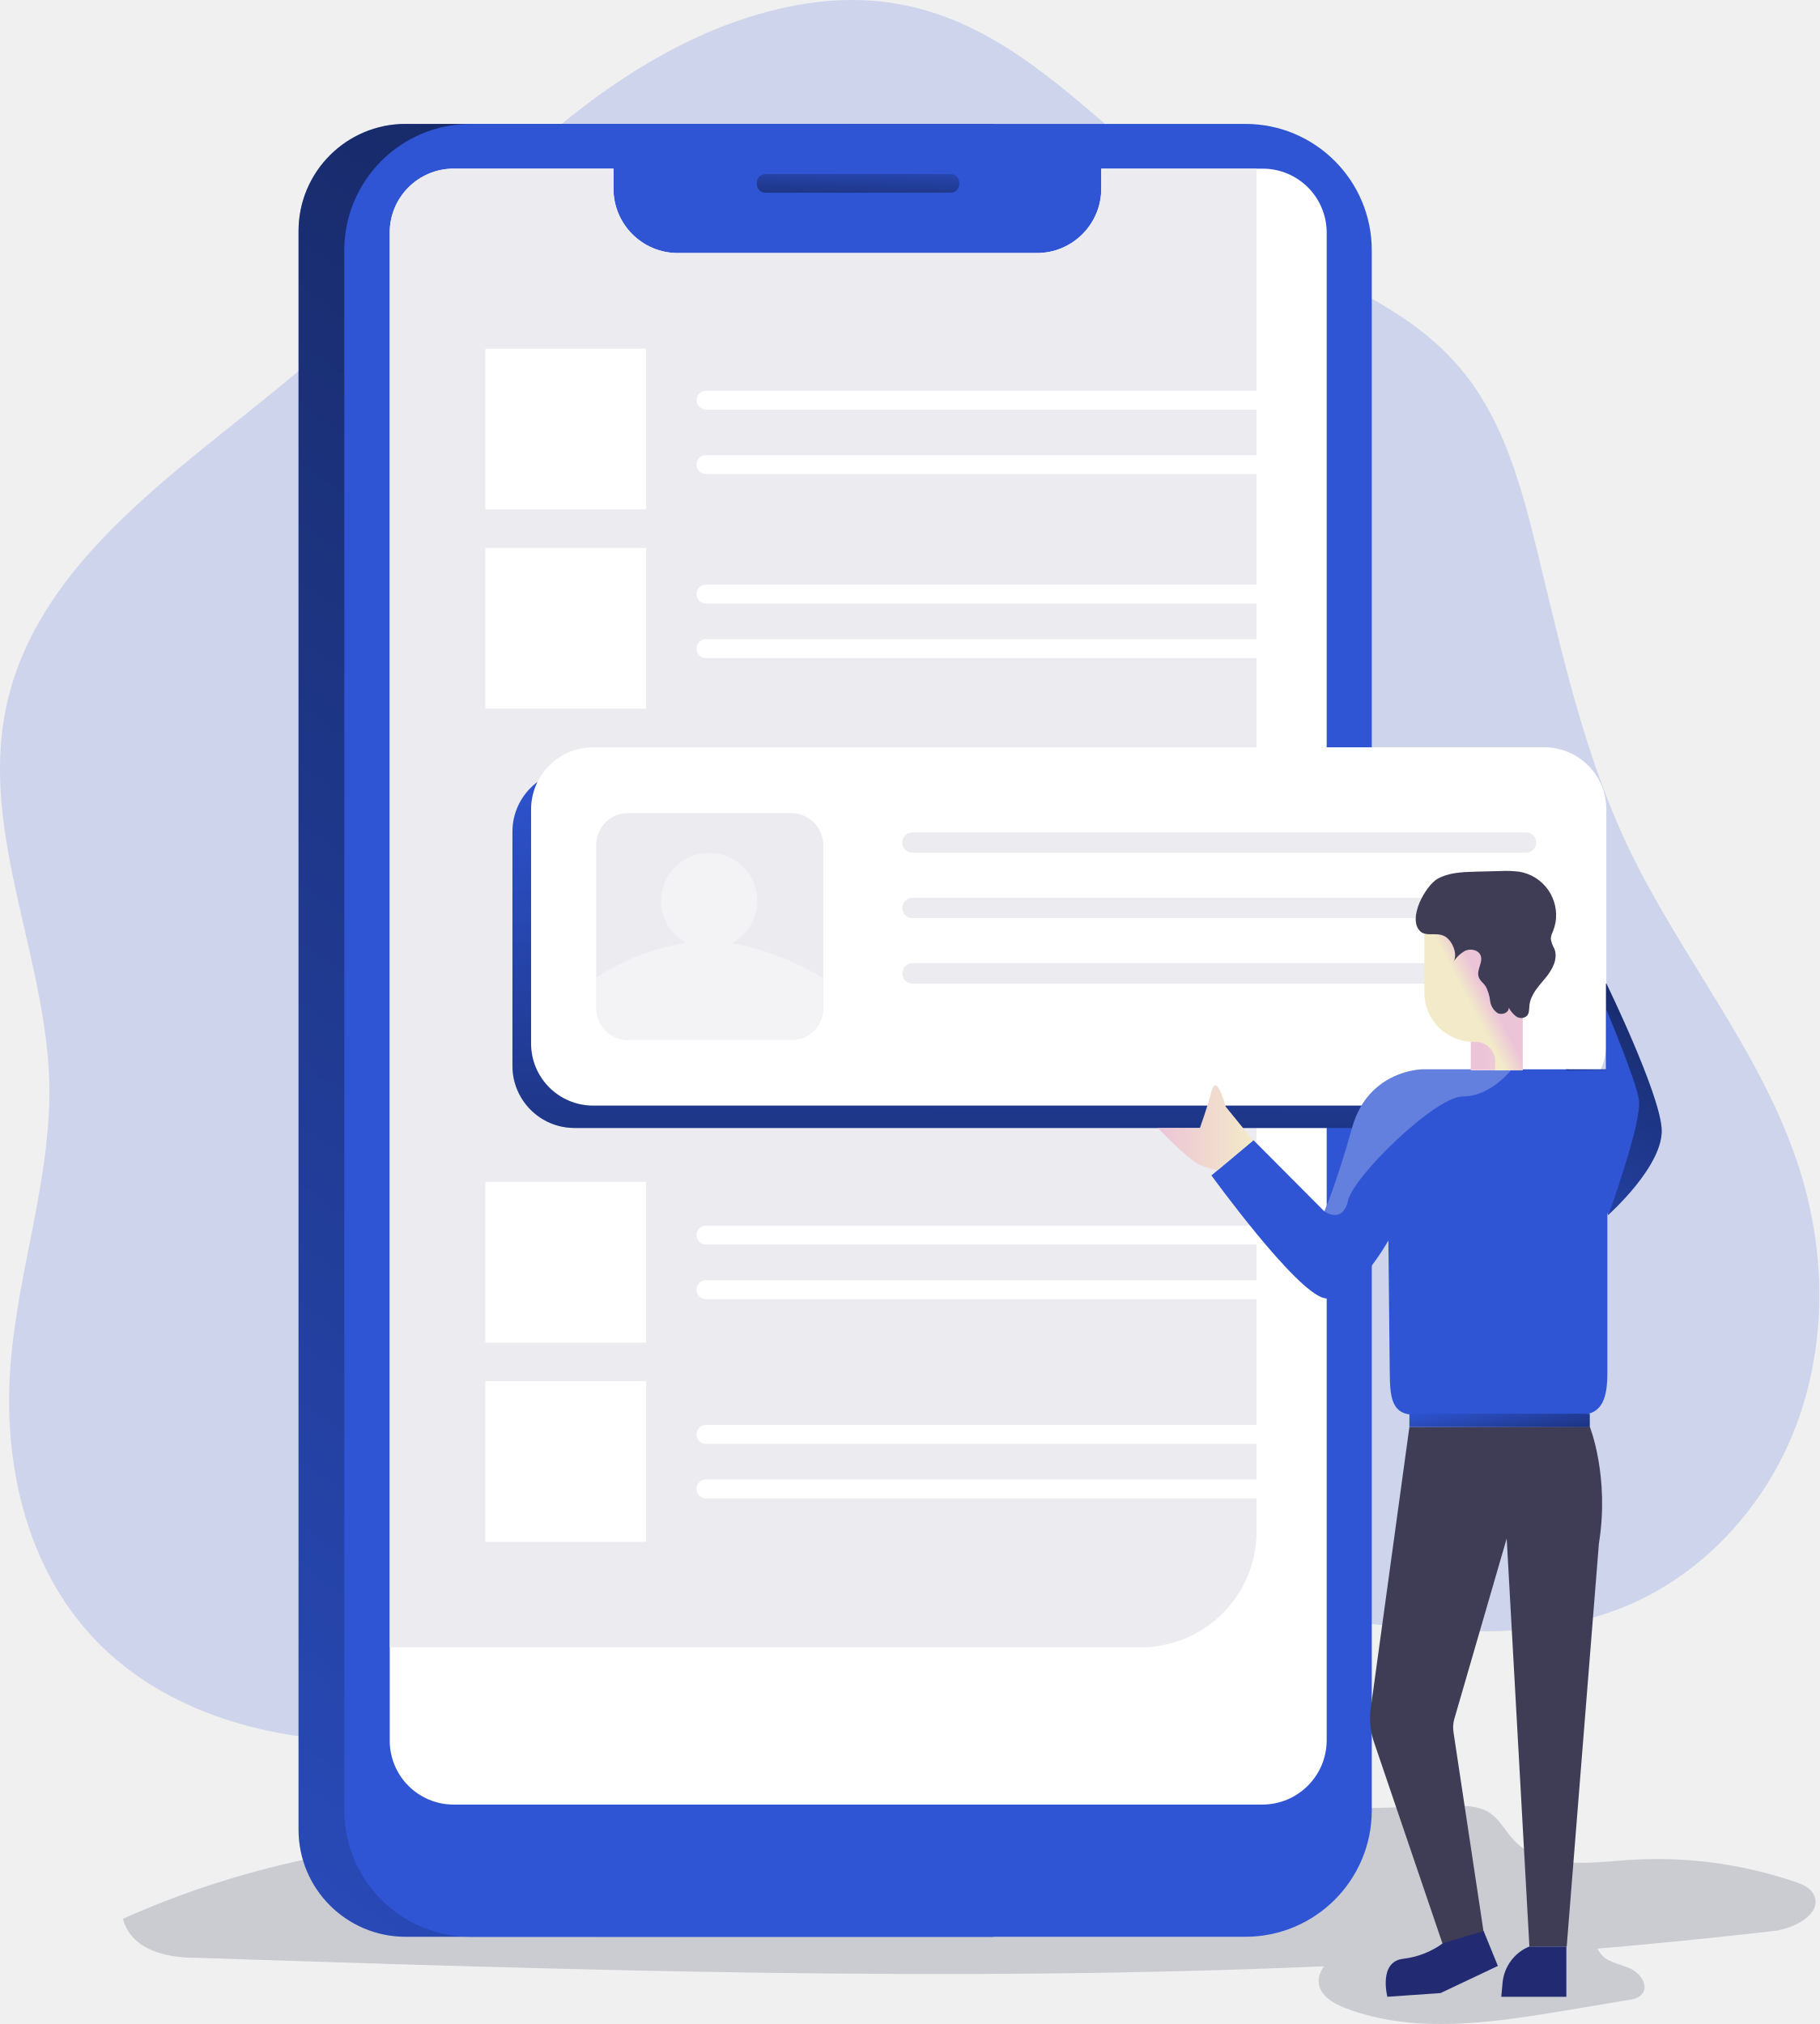
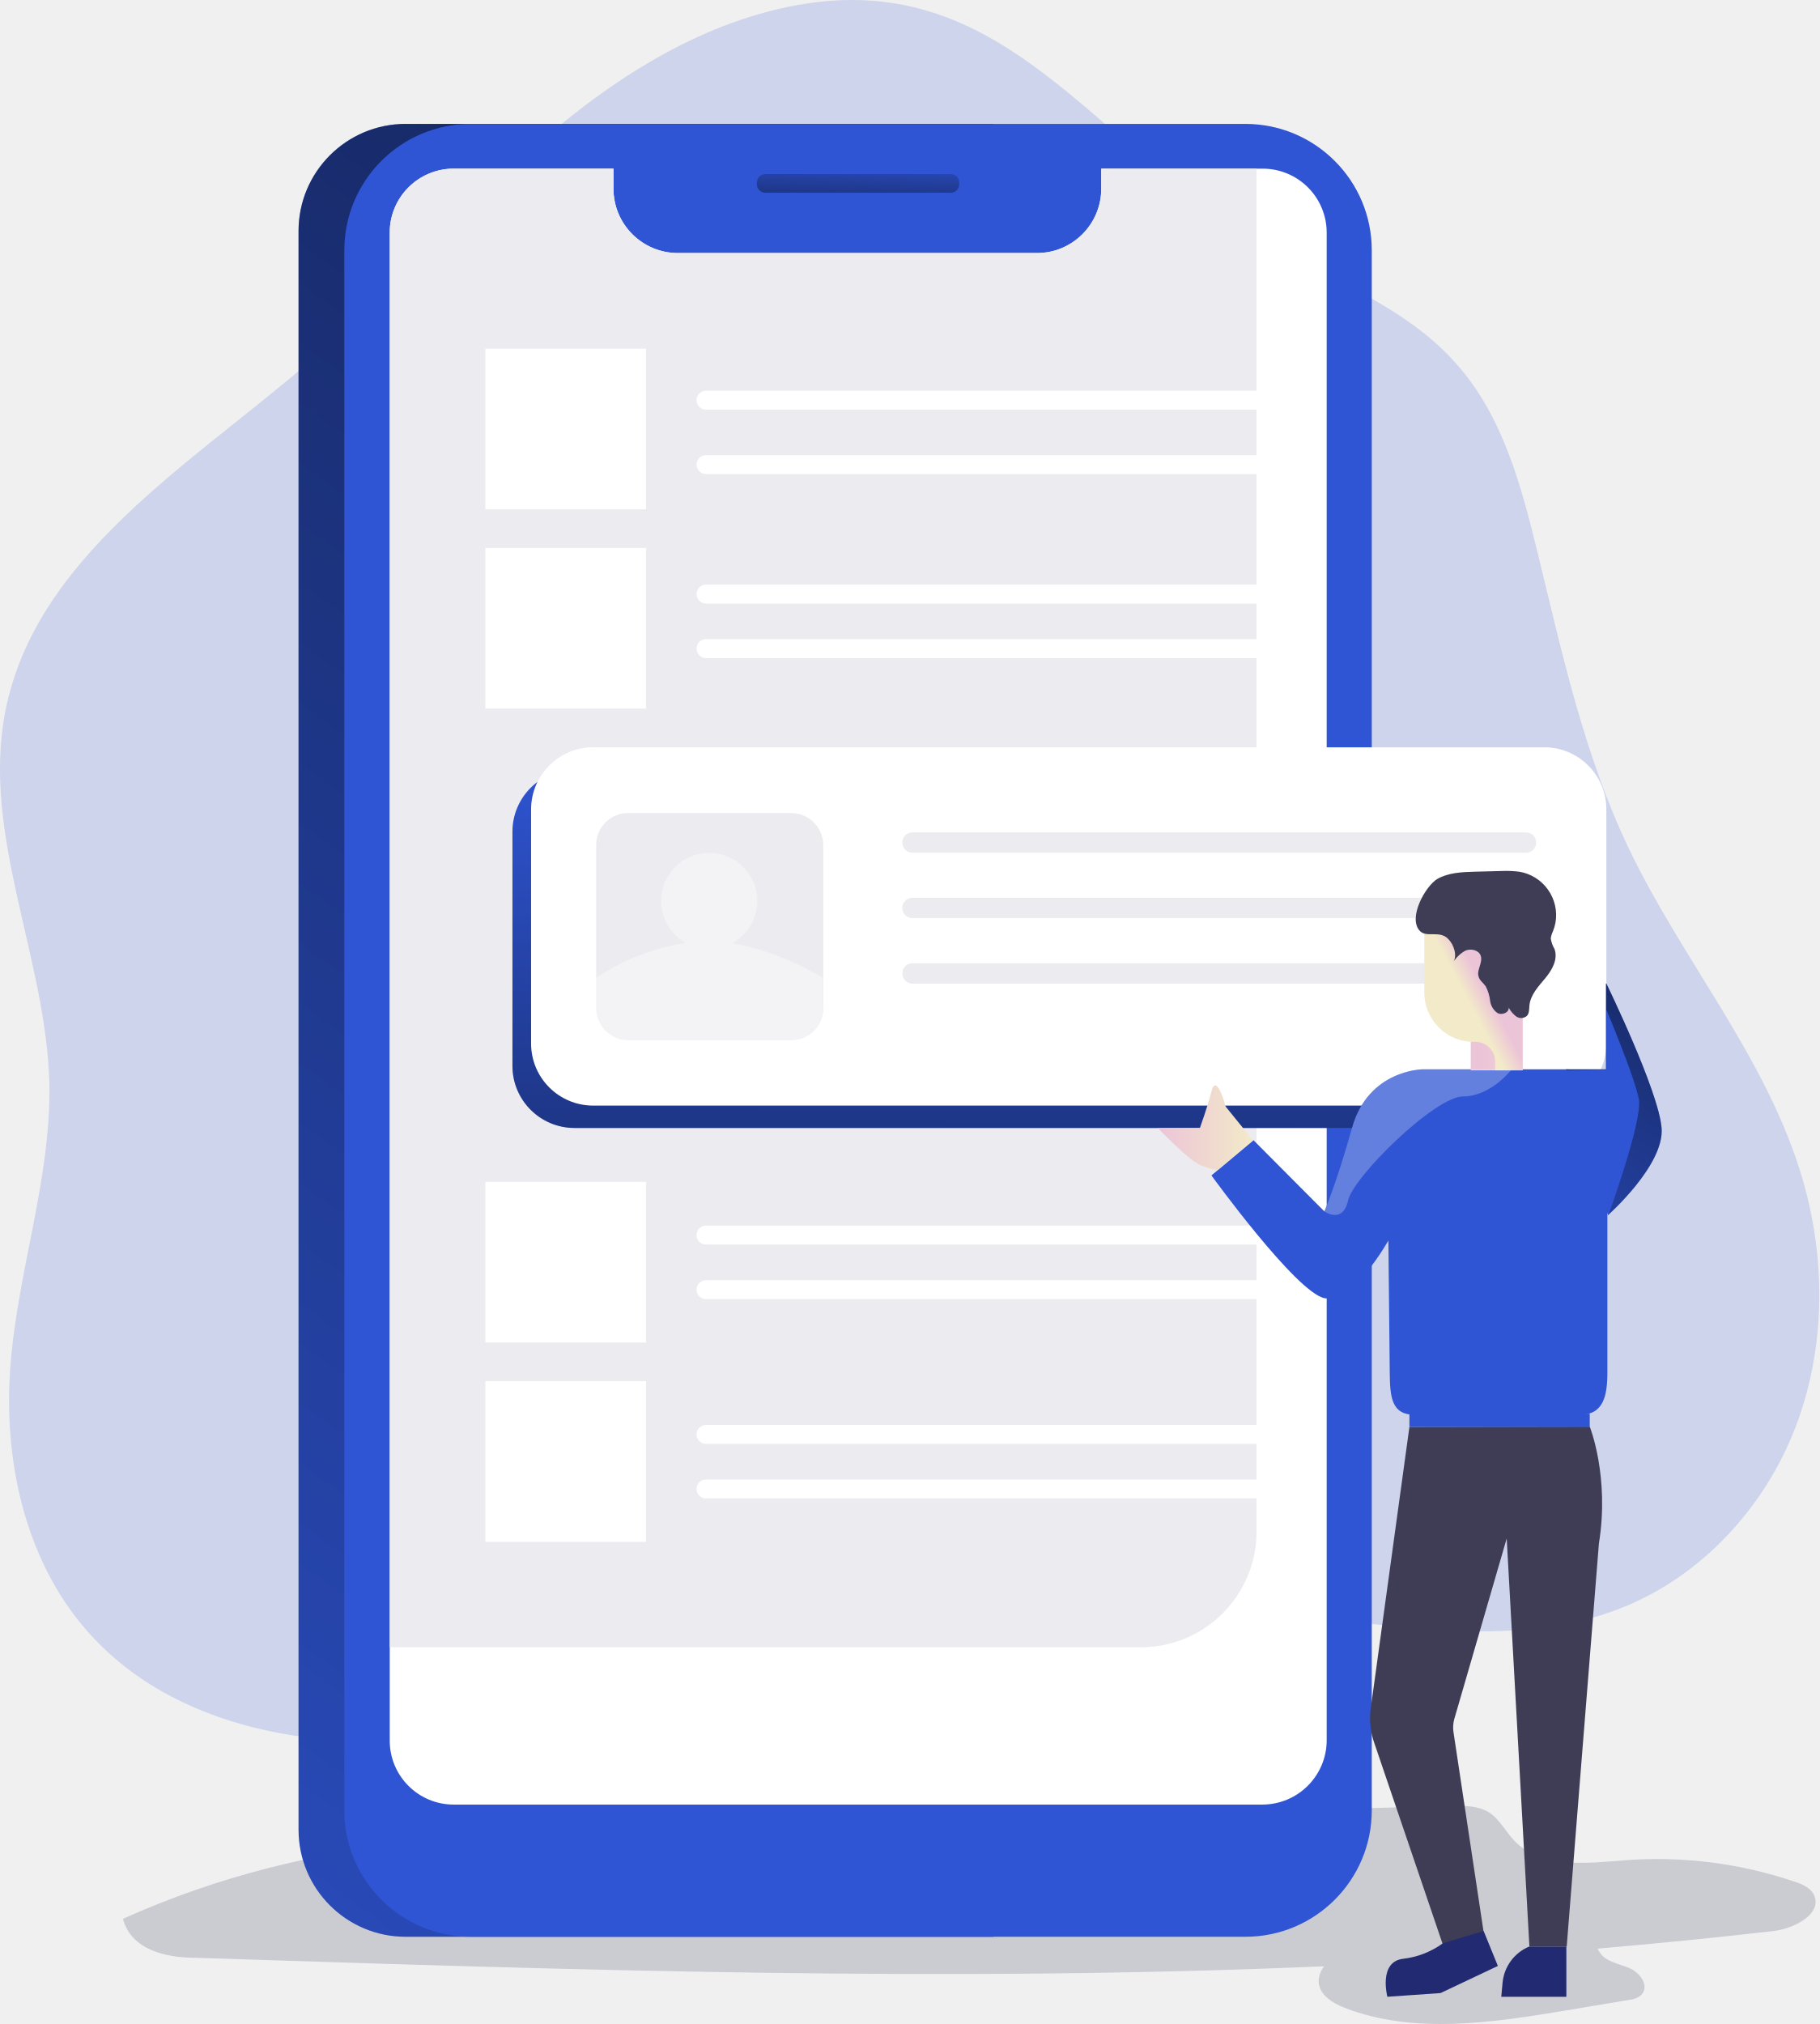
- <svg xmlns="http://www.w3.org/2000/svg" xmlns:xlink="http://www.w3.org/1999/xlink" id="Layer_1" data-name="Layer 1" width="536.69" height="597.08" viewBox="0 0 536.69 597.08">
-   <defs>
-     <linearGradient id="linear-gradient" x1="-58.3" y1="-230.8" x2="370.35" y2="361.96" gradientTransform="matrix(1, 0, 0, -1, -0.02, 428)" gradientUnits="userSpaceOnUse">
-       <stop offset="0" stop-opacity="0" />
-       <stop offset="0.85" stop-opacity="0.51" />
-       <stop offset="0.99" />
-     </linearGradient>
-     <linearGradient id="linear-gradient-2" x1="253.4" y1="212.3" x2="252.84" y2="233.89" gradientTransform="translate(0 -168)" xlink:href="#linear-gradient" />
-     <linearGradient id="linear-gradient-3" x1="310.07" y1="390.38" x2="309.23" y2="571.99" gradientTransform="translate(0 -168)" xlink:href="#linear-gradient" />
-     <linearGradient id="linear-gradient-4" x1="576.62" y1="30.69" x2="653.8" y2="148.98" gradientTransform="matrix(1, 0, 0, -1, -148.76, 428)" xlink:href="#linear-gradient" />
-     <linearGradient id="linear-gradient-5" x1="440.65" y1="411.01" x2="445.72" y2="434.48" gradientTransform="matrix(1, 0, 0, 1, 0, 0)" xlink:href="#linear-gradient" />
-     <linearGradient id="linear-gradient-6" x1="436.82" y1="131.71" x2="462.01" y2="132.17" gradientTransform="matrix(1, 0, 0, -1, -0.05, 428.05)" gradientUnits="userSpaceOnUse">
-       <stop offset="0" stop-color="#ecc4d7" />
-       <stop offset="0.42" stop-color="#efd4d1" />
-       <stop offset="1" stop-color="#f2eac9" />
-     </linearGradient>
-     <linearGradient id="linear-gradient-7" x1="587.02" y1="135.78" x2="581.83" y2="133.03" gradientTransform="matrix(1, 0, 0, -1, -148.76, 428)" xlink:href="#linear-gradient-6" />
-     <linearGradient id="linear-gradient-8" x1="490.36" y1="95.38" x2="518.5" y2="95.38" gradientTransform="matrix(1, 0, 0, -1, -148.76, 428)" xlink:href="#linear-gradient-6" />
-   </defs>
-   <path d="M523.2,569.6c-17.3,2-34.6,3.7-51.9,5.2a7.46,7.46,0,0,0,.7,1.2c1.8,2.7,5.5,3.2,8.6,4.5s5.9,5,3.9,7.6c-1,1.3-2.8,1.7-4.4,1.9l-17.9,3c-21.8,3.6-44.8,7.2-65.4-.7-8.5-3.3-9.1-8.2-6.2-12.3-110.7,4.8-221.9,1.1-332.8-2.5-9,0-19.1-2.4-21.5-11.5,57.1-25.7,112.5-25.8,174.4-27.5l217.5-5.8c3.7-.1,7.7-.1,10.9,1.8s5,5.7,7.7,8.5c8,8.3,21.4,6.6,32.9,5.7a126.35,126.35,0,0,1,49.6,6.3c2.2.7,4.6,1.7,5.7,3.7C538,564.3,529.5,568.9,523.2,569.6Z" transform="translate(-0.03 0.05)" fill="#1d2741" opacity="0.18" style="isolation: isolate" />
-   <path d="M232.4,2c-29.2,6.1-54.9,23.5-77.1,43.4s-42,42.5-64.7,61.9c-35.1,30.1-80.1,57.1-89,102.5-7.1,36.4,12.1,72.8,13,109.9C15.1,347.8,5.2,375,3.1,403,1,430.6,7.3,459.8,25.4,480.7c25.8,29.8,70,36.8,109.1,31.2s75.9-21.6,114.4-30.1c46.4-10.2,94.7-9.4,142-4.3,28.9,3.1,59.2,7.6,86.4-2.8,24.2-9.2,43.3-29.8,52.5-54s8.9-51.5,1-76.1c-10.9-34.1-35-62.3-50.4-94.6-13.1-27.5-19.6-57.5-26.8-87.1-4.8-19.6-10.2-39.9-23.5-55.1-15.1-17.5-38-25.6-58.3-36.7C322.7,44.3,296.5-11.4,232.4,2Z" transform="translate(-0.03 0.05)" fill="#2f55d4" opacity="0.18" style="isolation: isolate" />
-   <path d="M119.7,36.5H293.1V571.3H119.7a31.6,31.6,0,0,1-31.6-31.6h0V68.1a31.6,31.6,0,0,1,31.6-31.6Z" transform="translate(-0.03 0.05)" fill="#2f55d4" />
-   <path d="M119.7,36.5H293.1V571.3H119.7a31.6,31.6,0,0,1-31.6-31.6h0V68.1a31.6,31.6,0,0,1,31.6-31.6Z" transform="translate(-0.03 0.05)" fill="url(#linear-gradient)" />
-   <path d="M138.9,36.5H367.4a37.3,37.3,0,0,1,37.3,37.3V534a37.3,37.3,0,0,1-37.3,37.3H138.9A37.3,37.3,0,0,1,101.6,534V73.8A37.3,37.3,0,0,1,138.9,36.5Z" transform="translate(-0.03 0.05)" fill="#2f55d4" />
-   <path d="M391.4,68.6V513.4a19,19,0,0,1-18.9,18.9H133.8A18.86,18.86,0,0,1,115,513.4h0V68.6a18.86,18.86,0,0,1,18.8-18.9H181v5.9a19,19,0,0,0,19,19H305.9a19,19,0,0,0,19-19V49.7h47.6a18.88,18.88,0,0,1,18.9,18.9Z" transform="translate(-0.03 0.05)" fill="#fff" />
-   <path d="M225.8,51.3h54.7a2.48,2.48,0,0,1,2.5,2.5v.5a2.48,2.48,0,0,1-2.5,2.5H225.8a2.48,2.48,0,0,1-2.5-2.5v-.5A2.54,2.54,0,0,1,225.8,51.3Z" transform="translate(-0.03 0.05)" fill="url(#linear-gradient-2)" />
-   <path d="M370.7,49.7V451.8a34.14,34.14,0,0,1-34.1,34.1H115V68.6a18.86,18.86,0,0,1,18.8-18.9H181v5.9a19,19,0,0,0,19,19H305.9a19,19,0,0,0,19-19V49.7Z" transform="translate(-0.03 0.05)" fill="#ebebf0" />
-   <path d="M169.5,227H450.1a18.31,18.31,0,0,1,18.3,18.3v69.1a18.31,18.31,0,0,1-18.3,18.3H169.5a18.31,18.31,0,0,1-18.3-18.3V245.3A18.31,18.31,0,0,1,169.5,227Z" transform="translate(-0.03 0.05)" fill="#2f55d4" />
-   <path d="M169.5,227H450.1a18.31,18.31,0,0,1,18.3,18.3v69.1a18.31,18.31,0,0,1-18.3,18.3H169.5a18.31,18.31,0,0,1-18.3-18.3V245.3A18.31,18.31,0,0,1,169.5,227Z" transform="translate(-0.03 0.05)" fill="url(#linear-gradient-3)" />
-   <path d="M175,220.4H455.6a18.31,18.31,0,0,1,18.3,18.3v69.1a18.31,18.31,0,0,1-18.3,18.3H175a18.31,18.31,0,0,1-18.3-18.3V238.7A18.31,18.31,0,0,1,175,220.4Z" transform="translate(-0.03 0.05)" fill="#fff" />
-   <rect x="143.17" y="102.85" width="47.4" height="47.4" fill="#fff" />
-   <path d="M185.4,239.8h48a9.5,9.5,0,0,1,9.5,9.5v48a9.5,9.5,0,0,1-9.5,9.5h-48a9.5,9.5,0,0,1-9.5-9.5v-48A9.43,9.43,0,0,1,185.4,239.8Z" transform="translate(-0.03 0.05)" fill="#ebebf0" />
-   <rect x="143.17" y="161.65" width="47.4" height="47.4" fill="#fff" />
-   <rect x="143.17" y="348.65" width="47.4" height="47.4" fill="#fff" />
-   <rect x="143.17" y="407.45" width="47.4" height="47.4" fill="#fff" />
-   <path d="M242.8,288.4v8.9a9.5,9.5,0,0,1-9.5,9.5h-48a9.5,9.5,0,0,1-9.5-9.5v-8.9a66.72,66.72,0,0,1,26.5-10.3,14.2,14.2,0,1,1,13.7.1C230.2,280.5,242.8,288.4,242.8,288.4Z" transform="translate(-0.03 0.05)" fill="#fff" opacity="0.38" style="isolation: isolate" />
-   <path d="M450.2,251.5h-181a3,3,0,0,1-3-3h0a3,3,0,0,1,3-3h181a3,3,0,0,1,3,3h0A3,3,0,0,1,450.2,251.5Z" transform="translate(-0.03 0.05)" fill="#ebebf0" />
-   <path d="M208.3,115.2H377.9a2.8,2.8,0,0,1,2.8,2.8h0a2.8,2.8,0,0,1-2.8,2.8H208.3a2.8,2.8,0,0,1-2.8-2.8h0A2.8,2.8,0,0,1,208.3,115.2Z" transform="translate(-0.03 0.05)" fill="#fff" />
-   <path d="M377.9,139.8H208.3a2.8,2.8,0,0,1-2.8-2.8h0a2.8,2.8,0,0,1,2.8-2.8H377.9a2.8,2.8,0,0,1,2.8,2.8h0A2.86,2.86,0,0,1,377.9,139.8Z" transform="translate(-0.03 0.05)" fill="#fff" />
-   <path d="M377.9,178H208.3a2.8,2.8,0,0,1-2.8-2.8h0a2.8,2.8,0,0,1,2.8-2.8H377.9a2.8,2.8,0,0,1,2.8,2.8h0A2.86,2.86,0,0,1,377.9,178Z" transform="translate(-0.03 0.05)" fill="#fff" />
-   <path d="M377.9,194.1H208.3a2.8,2.8,0,0,1-2.8-2.8h0a2.8,2.8,0,0,1,2.8-2.8H377.9a2.8,2.8,0,0,1,2.8,2.8h0A2.86,2.86,0,0,1,377.9,194.1Z" transform="translate(-0.03 0.05)" fill="#fff" />
-   <path d="M377.9,367.1H208.3a2.8,2.8,0,0,1-2.8-2.8h0a2.8,2.8,0,0,1,2.8-2.8H377.9a2.8,2.8,0,0,1,2.8,2.8h0A2.86,2.86,0,0,1,377.9,367.1Z" transform="translate(-0.03 0.05)" fill="#fff" />
-   <path d="M377.9,383.2H208.3a2.8,2.8,0,0,1-2.8-2.8h0a2.8,2.8,0,0,1,2.8-2.8H377.9a2.8,2.8,0,0,1,2.8,2.8h0A2.86,2.86,0,0,1,377.9,383.2Z" transform="translate(-0.03 0.05)" fill="#fff" />
-   <path d="M377.9,425.9H208.3a2.8,2.8,0,0,1-2.8-2.8h0a2.8,2.8,0,0,1,2.8-2.8H377.9a2.8,2.8,0,0,1,2.8,2.8h0A2.86,2.86,0,0,1,377.9,425.9Z" transform="translate(-0.03 0.05)" fill="#fff" />
-   <path d="M377.9,442H208.3a2.8,2.8,0,0,1-2.8-2.8h0a2.8,2.8,0,0,1,2.8-2.8H377.9a2.8,2.8,0,0,1,2.8,2.8h0A2.86,2.86,0,0,1,377.9,442Z" transform="translate(-0.03 0.05)" fill="#fff" />
-   <path d="M450.2,270.8h-181a3,3,0,0,1-3-3h0a3,3,0,0,1,3-3h181a3,3,0,0,1,3,3h0A3,3,0,0,1,450.2,270.8Z" transform="translate(-0.03 0.05)" fill="#ebebf0" />
-   <path d="M450.2,290.1h-181a3,3,0,0,1-3-3h0a3,3,0,0,1,3-3h181a3,3,0,0,1,3,3h0A3,3,0,0,1,450.2,290.1Z" transform="translate(-0.03 0.05)" fill="#ebebf0" />
-   <path d="M415.8,420.9l-11.4,83a21.75,21.75,0,0,0,1.1,10.4l20.4,60,11.9-3.7-9-59.7a9.26,9.26,0,0,1,.2-3.7l15.5-53.4,6.7,120.4h11l9.5-118.9c3.2-19.8-2.7-34.5-2.7-34.5Z" transform="translate(-0.03 0.05)" fill="#3f3d56" />
-   <path d="M474.2,347.7v57c0,7-1.1,12.6-8.1,12.6H417.3c-7,0-7.2-5.6-7.3-12.6l-.4-38.8s-10.5,18.8-18.9,17-33.3-36.2-33.3-36.2l12.4-10.4,20.9,21s3.4-7.6,8.2-24.7,20.8-17.2,20.8-17.2h42.4C477.4,315.4,474.2,347.7,474.2,347.7Z" transform="translate(-0.03 0.05)" fill="#2f55d4" />
-   <path d="M473.9,290.1s15.5,31.8,16.3,42.7-15.8,25.6-15.8,25.6l-12.4-43h11.8V290.1Z" transform="translate(-0.03 0.05)" fill="#2f55d4" />
-   <path d="M473.9,290.1s15.5,31.8,16.3,42.7-15.8,25.6-15.8,25.6l-12.4-43h11.8V290.1Z" transform="translate(-0.03 0.05)" fill="url(#linear-gradient-4)" />
-   <path d="M474.5,358.4s10.1-27.8,9-34.1-9.6-26.5-9.6-26.5v17.7l-14.9.3Z" transform="translate(-0.03 0.05)" fill="#2f55d4" />
-   <rect x="415.77" y="417.05" width="53.2" height="3.9" fill="#2f55d4" />
-   <rect x="415.77" y="417.05" width="53.2" height="3.9" fill="url(#linear-gradient-5)" />
-   <rect x="433.87" y="276.75" width="15.3" height="39" fill="url(#linear-gradient-6)" />
-   <path d="M449.2,272.4v43.3h-8.1v-2.6a5.8,5.8,0,0,0-5.8-5.8h-.5a14.53,14.53,0,0,1-14.6-14.5h0V272.5h29Z" transform="translate(-0.03 0.05)" fill="url(#linear-gradient-7)" />
-   <path d="M424.1,259.2c3.2-1.8,7.1-2,10.9-2.1l7.9-.2a31.33,31.33,0,0,1,5.3.2,13,13,0,0,1,10.7,15h0a13.82,13.82,0,0,1-.8,2.7,6.64,6.64,0,0,0-.6,2,8.86,8.86,0,0,0,1.1,3.1c1.1,3-.7,6.2-2.7,8.6s-4.4,4.9-4.7,8.1c-.1,1,0,2.2-.7,3a2.56,2.56,0,0,1-3.2.2,7.84,7.84,0,0,1-2.2-2.6c.1,1.5-2,2.3-3.3,1.6a5.17,5.17,0,0,1-2.2-3.7,12.1,12.1,0,0,0-1.3-4.2c-.7-1-1.8-1.7-2.1-2.9-.6-2,1.4-4.2.6-6.2-.6-1.6-2.9-2.1-4.5-1.4a9.83,9.83,0,0,0-3.7,3.6c1.5-2,.3-5.4-1.3-7-2.5-2.7-6.2-.4-8.3-2.3C415.1,270.9,420.6,261.2,424.1,259.2Z" transform="translate(-0.03 0.05)" fill="#3f3d56" />
-   <path d="M445.8,315.6s-6,7.8-14.2,7.8-32.3,23.6-33.9,30.7-7,3.2-7,3.2,3.4-7.6,8.2-24.7,20.8-17.2,20.8-17.2h21.6Z" transform="translate(-0.03 0.05)" fill="#fff" opacity="0.25" />
-   <path d="M437.7,569.6l4.2,10.3-16.9,8L409.3,589s-2.7-10.3,4.6-11.2a24.82,24.82,0,0,0,11.8-4.6Z" transform="translate(-0.03 0.05)" fill="#222a72" />
-   <path d="M451.1,574.2h0a12.83,12.83,0,0,0-7.8,10.5l-.4,4.3h19.2V574.2Z" transform="translate(-0.03 0.05)" fill="#222a72" />
-   <path d="M369.7,336.4l-8.1-10s-2.8-10.7-4.3-4.1c-.9,3.7-3.3,10.4-3.3,10.4H341.6s8.7,9.2,12.4,10.9a20,20,0,0,0,5.3,1.5Z" transform="translate(-0.03 0.05)" fill="url(#linear-gradient-8)" />
+ <svg xmlns="http://www.w3.org/2000/svg" xmlns:xlink="http://www.w3.org/1999/xlink" height="597.08" viewBox="0 0 536.69 597.08" width="536.69">
+   <linearGradient id="a" gradientTransform="matrix(1 0 0 -1 -.02 428)" gradientUnits="userSpaceOnUse" x1="-58.3" x2="370.35" y1="-230.8" y2="361.96">
+     <stop offset="0" stop-opacity="0" />
+     <stop offset=".85" stop-opacity=".51" />
+     <stop offset=".99" />
+   </linearGradient>
+   <linearGradient id="b" gradientTransform="translate(0 -168)" x1="253.4" x2="252.84" xlink:href="#a" y1="212.3" y2="233.89" />
+   <linearGradient id="c" gradientTransform="translate(0 -168)" x1="310.07" x2="309.23" xlink:href="#a" y1="390.38" y2="571.99" />
+   <linearGradient id="d" gradientTransform="matrix(1 0 0 -1 -148.76 428)" x1="576.62" x2="653.8" xlink:href="#a" y1="30.69" y2="148.98" />
+   <linearGradient id="e" x1="440.65" x2="445.72" xlink:href="#a" y1="411.01" y2="434.48" />
+   <linearGradient id="f" gradientTransform="matrix(1 0 0 -1 -.05 428.05)" gradientUnits="userSpaceOnUse" x1="436.82" x2="462.01" y1="131.71" y2="132.17">
+     <stop offset="0" stop-color="#ecc4d7" />
+     <stop offset=".42" stop-color="#efd4d1" />
+     <stop offset="1" stop-color="#f2eac9" />
+   </linearGradient>
+   <linearGradient id="g" gradientTransform="matrix(1 0 0 -1 -148.76 428)" x1="587.02" x2="581.83" xlink:href="#f" y1="135.78" y2="133.03" />
+   <linearGradient id="h" gradientTransform="matrix(1 0 0 -1 -148.76 428)" x1="490.36" x2="518.5" xlink:href="#f" y1="95.38" y2="95.38" />
+   <path d="m523.2 569.6c-17.3 2-34.6 3.7-51.9 5.2a7.46 7.46 0 0 0 .7 1.2c1.8 2.7 5.5 3.2 8.6 4.5s5.9 5 3.9 7.6c-1 1.3-2.8 1.7-4.4 1.9l-17.9 3c-21.8 3.6-44.8 7.2-65.4-.7-8.5-3.3-9.1-8.2-6.2-12.3-110.7 4.8-221.9 1.1-332.8-2.5-9 0-19.1-2.4-21.5-11.5 57.1-25.7 112.5-25.8 174.4-27.5l217.5-5.8c3.7-.1 7.7-.1 10.9 1.8s5 5.7 7.7 8.5c8 8.3 21.4 6.6 32.9 5.7a126.35 126.35 0 0 1 49.6 6.3c2.2.7 4.6 1.7 5.7 3.7 3 5.6-5.5 10.2-11.8 10.9z" fill="#1d2741" opacity=".18" transform="translate(-.03 .05)" />
+   <path d="m232.4 2c-29.2 6.1-54.9 23.5-77.1 43.4s-42 42.5-64.7 61.9c-35.1 30.1-80.1 57.1-89 102.5-7.1 36.4 12.1 72.8 13 109.9.5 28.1-9.4 55.3-11.5 83.3-2.1 27.6 4.2 56.8 22.3 77.7 25.8 29.8 70 36.8 109.1 31.2s75.9-21.6 114.4-30.1c46.4-10.2 94.7-9.4 142-4.3 28.9 3.1 59.2 7.6 86.4-2.8 24.2-9.2 43.3-29.8 52.5-54s8.9-51.5 1-76.1c-10.9-34.1-35-62.3-50.4-94.6-13.1-27.5-19.6-57.5-26.8-87.1-4.8-19.6-10.2-39.9-23.5-55.1-15.1-17.5-38-25.6-58.3-36.7-49.1-26.8-75.3-82.5-139.4-69.1z" fill="#2f55d4" opacity=".18" transform="translate(-.03 .05)" />
+   <path d="m119.7 36.5h173.4v534.8h-173.4a31.6 31.6 0 0 1 -31.6-31.6v-471.6a31.6 31.6 0 0 1 31.6-31.6z" fill="#2f55d4" transform="translate(-.03 .05)" />
+   <path d="m119.7 36.5h173.4v534.8h-173.4a31.6 31.6 0 0 1 -31.6-31.6v-471.6a31.6 31.6 0 0 1 31.6-31.6z" fill="url(#a)" transform="translate(-.03 .05)" />
+   <path d="m138.9 36.5h228.5a37.3 37.3 0 0 1 37.3 37.3v460.2a37.3 37.3 0 0 1 -37.3 37.3h-228.5a37.3 37.3 0 0 1 -37.3-37.3v-460.2a37.3 37.3 0 0 1 37.3-37.3z" fill="#2f55d4" transform="translate(-.03 .05)" />
+   <path d="m391.4 68.6v444.8a19 19 0 0 1 -18.9 18.9h-238.7a18.86 18.86 0 0 1 -18.8-18.9v-444.8a18.86 18.86 0 0 1 18.8-18.9h47.2v5.9a19 19 0 0 0 19 19h105.9a19 19 0 0 0 19-19v-5.9h47.6a18.88 18.88 0 0 1 18.9 18.9z" fill="#fff" transform="translate(-.03 .05)" />
+   <path d="m225.8 51.3h54.7a2.48 2.48 0 0 1 2.5 2.5v.5a2.48 2.48 0 0 1 -2.5 2.5h-54.7a2.48 2.48 0 0 1 -2.5-2.5v-.5a2.54 2.54 0 0 1 2.5-2.5z" fill="url(#b)" transform="translate(-.03 .05)" />
+   <path d="m370.7 49.7v402.1a34.14 34.14 0 0 1 -34.1 34.1h-221.6v-417.3a18.86 18.86 0 0 1 18.8-18.9h47.2v5.9a19 19 0 0 0 19 19h105.9a19 19 0 0 0 19-19v-5.9z" fill="#ebebf0" transform="translate(-.03 .05)" />
+   <path d="m169.5 227h280.6a18.31 18.31 0 0 1 18.3 18.3v69.1a18.31 18.31 0 0 1 -18.3 18.3h-280.6a18.31 18.31 0 0 1 -18.3-18.3v-69.1a18.31 18.31 0 0 1 18.3-18.3z" fill="#2f55d4" transform="translate(-.03 .05)" />
+   <path d="m169.5 227h280.6a18.31 18.31 0 0 1 18.3 18.3v69.1a18.31 18.31 0 0 1 -18.3 18.3h-280.6a18.31 18.31 0 0 1 -18.3-18.3v-69.1a18.31 18.31 0 0 1 18.3-18.3z" fill="url(#c)" transform="translate(-.03 .05)" />
+   <path d="m175 220.4h280.6a18.31 18.31 0 0 1 18.3 18.3v69.1a18.31 18.31 0 0 1 -18.3 18.3h-280.6a18.31 18.31 0 0 1 -18.3-18.3v-69.1a18.31 18.31 0 0 1 18.3-18.3z" fill="#fff" transform="translate(-.03 .05)" />
+   <path d="m143.17 102.85h47.4v47.4h-47.4z" fill="#fff" />
+   <path d="m185.4 239.8h48a9.5 9.5 0 0 1 9.5 9.5v48a9.5 9.5 0 0 1 -9.5 9.5h-48a9.5 9.5 0 0 1 -9.5-9.5v-48a9.43 9.43 0 0 1 9.5-9.5z" fill="#ebebf0" transform="translate(-.03 .05)" />
+   <path d="m143.17 161.65h47.4v47.4h-47.4z" fill="#fff" />
+   <path d="m143.17 348.65h47.4v47.4h-47.4z" fill="#fff" />
+   <path d="m143.17 407.45h47.4v47.4h-47.4z" fill="#fff" />
+   <g transform="translate(-.03 .05)">
+     <path d="m242.8 288.4v8.9a9.5 9.5 0 0 1 -9.5 9.5h-48a9.5 9.5 0 0 1 -9.5-9.5v-8.9a66.72 66.72 0 0 1 26.5-10.3 14.2 14.2 0 1 1 13.7.1c14.2 2.3 26.8 10.2 26.8 10.2z" fill="#fff" opacity=".38" />
+     <path d="m450.2 251.5h-181a3 3 0 0 1 -3-3 3 3 0 0 1 3-3h181a3 3 0 0 1 3 3 3 3 0 0 1 -3 3z" fill="#ebebf0" />
+     <path d="m208.3 115.2h169.6a2.8 2.8 0 0 1 2.8 2.8 2.8 2.8 0 0 1 -2.8 2.8h-169.6a2.8 2.8 0 0 1 -2.8-2.8 2.8 2.8 0 0 1 2.8-2.8z" fill="#fff" />
+     <path d="m377.9 139.8h-169.6a2.8 2.8 0 0 1 -2.8-2.8 2.8 2.8 0 0 1 2.8-2.8h169.6a2.8 2.8 0 0 1 2.8 2.8 2.86 2.86 0 0 1 -2.8 2.8z" fill="#fff" />
+     <path d="m377.9 178h-169.6a2.8 2.8 0 0 1 -2.8-2.8 2.8 2.8 0 0 1 2.8-2.8h169.6a2.8 2.8 0 0 1 2.8 2.8 2.86 2.86 0 0 1 -2.8 2.8z" fill="#fff" />
+     <path d="m377.9 194.1h-169.6a2.8 2.8 0 0 1 -2.8-2.8 2.8 2.8 0 0 1 2.8-2.8h169.6a2.8 2.8 0 0 1 2.8 2.8 2.86 2.86 0 0 1 -2.8 2.8z" fill="#fff" />
+     <path d="m377.9 367.1h-169.6a2.8 2.8 0 0 1 -2.8-2.8 2.8 2.8 0 0 1 2.8-2.8h169.6a2.8 2.8 0 0 1 2.8 2.8 2.86 2.86 0 0 1 -2.8 2.8z" fill="#fff" />
+     <path d="m377.9 383.2h-169.6a2.8 2.8 0 0 1 -2.8-2.8 2.8 2.8 0 0 1 2.8-2.8h169.6a2.8 2.8 0 0 1 2.8 2.8 2.86 2.86 0 0 1 -2.8 2.8z" fill="#fff" />
+     <path d="m377.9 425.9h-169.6a2.8 2.8 0 0 1 -2.8-2.8 2.8 2.8 0 0 1 2.8-2.8h169.6a2.8 2.8 0 0 1 2.8 2.8 2.86 2.86 0 0 1 -2.8 2.8z" fill="#fff" />
+     <path d="m377.9 442h-169.6a2.8 2.8 0 0 1 -2.8-2.8 2.8 2.8 0 0 1 2.8-2.8h169.6a2.8 2.8 0 0 1 2.8 2.8 2.86 2.86 0 0 1 -2.8 2.8z" fill="#fff" />
+     <path d="m450.2 270.8h-181a3 3 0 0 1 -3-3 3 3 0 0 1 3-3h181a3 3 0 0 1 3 3 3 3 0 0 1 -3 3z" fill="#ebebf0" />
+     <path d="m450.2 290.1h-181a3 3 0 0 1 -3-3 3 3 0 0 1 3-3h181a3 3 0 0 1 3 3 3 3 0 0 1 -3 3z" fill="#ebebf0" />
+     <path d="m415.8 420.9-11.4 83a21.75 21.75 0 0 0 1.1 10.4l20.4 60 11.9-3.7-9-59.7a9.26 9.26 0 0 1 .2-3.7l15.5-53.4 6.7 120.4h11l9.5-118.9c3.2-19.8-2.7-34.5-2.7-34.5z" fill="#3f3d56" />
+     <path d="m474.2 347.7v57c0 7-1.1 12.6-8.1 12.6h-48.8c-7 0-7.2-5.6-7.3-12.6l-.4-38.8s-10.5 18.8-18.9 17-33.3-36.2-33.3-36.2l12.4-10.4 20.9 21s3.4-7.6 8.2-24.7 20.8-17.2 20.8-17.2h42.4c15.3 0 12.1 32.3 12.1 32.3z" fill="#2f55d4" />
+     <path d="m473.9 290.1s15.5 31.8 16.3 42.7-15.8 25.6-15.8 25.6l-12.4-43h11.8v-25.3z" fill="#2f55d4" />
+     <path d="m473.9 290.1s15.5 31.8 16.3 42.7-15.8 25.6-15.8 25.6l-12.4-43h11.8v-25.3z" fill="url(#d)" />
+     <path d="m474.5 358.4s10.1-27.8 9-34.1-9.6-26.5-9.6-26.5v17.7l-14.9.3z" fill="#2f55d4" />
+   </g>
+   <path d="m415.77 417.05h53.2v3.9h-53.2z" fill="#2f55d4" />
+   <path d="m415.77 417.05h53.2v3.9h-53.2z" fill="url(#e)" />
+   <path d="m433.87 276.75h15.3v39h-15.3z" fill="url(#f)" />
+   <path d="m449.2 272.4v43.3h-8.1v-2.6a5.8 5.8 0 0 0 -5.8-5.8h-.5a14.53 14.53 0 0 1 -14.6-14.5v-20.3h29z" fill="url(#g)" transform="translate(-.03 .05)" />
+   <path d="m424.1 259.2c3.2-1.8 7.1-2 10.9-2.1l7.9-.2a31.33 31.33 0 0 1 5.3.2 13 13 0 0 1 10.7 15 13.82 13.82 0 0 1 -.8 2.7 6.64 6.64 0 0 0 -.6 2 8.86 8.86 0 0 0 1.1 3.1c1.1 3-.7 6.2-2.7 8.6s-4.4 4.9-4.7 8.1c-.1 1 0 2.2-.7 3a2.56 2.56 0 0 1 -3.2.2 7.84 7.84 0 0 1 -2.2-2.6c.1 1.5-2 2.3-3.3 1.6a5.17 5.17 0 0 1 -2.2-3.7 12.1 12.1 0 0 0 -1.3-4.2c-.7-1-1.8-1.7-2.1-2.9-.6-2 1.4-4.2.6-6.2-.6-1.6-2.9-2.1-4.5-1.4a9.83 9.83 0 0 0 -3.7 3.6c1.5-2 .3-5.4-1.3-7-2.5-2.7-6.2-.4-8.3-2.3-3.9-3.8 1.6-13.5 5.1-15.5z" fill="#3f3d56" transform="translate(-.03 .05)" />
+   <path d="m445.8 315.6s-6 7.8-14.2 7.8-32.3 23.6-33.9 30.7-7 3.2-7 3.2 3.4-7.6 8.2-24.7 20.8-17.2 20.8-17.2h21.6z" fill="#fff" opacity=".25" transform="translate(-.03 .05)" />
+   <path d="m437.7 569.6 4.2 10.3-16.9 8-15.7 1.1s-2.7-10.3 4.6-11.2a24.82 24.82 0 0 0 11.8-4.6z" fill="#222a72" transform="translate(-.03 .05)" />
+   <path d="m451.1 574.2a12.83 12.83 0 0 0 -7.8 10.5l-.4 4.3h19.2v-14.8z" fill="#222a72" transform="translate(-.03 .05)" />
+   <path d="m369.7 336.4-8.1-10s-2.8-10.7-4.3-4.1c-.9 3.7-3.3 10.4-3.3 10.4h-12.4s8.7 9.2 12.4 10.9a20 20 0 0 0 5.3 1.5z" fill="url(#h)" transform="translate(-.03 .05)" />
</svg>
